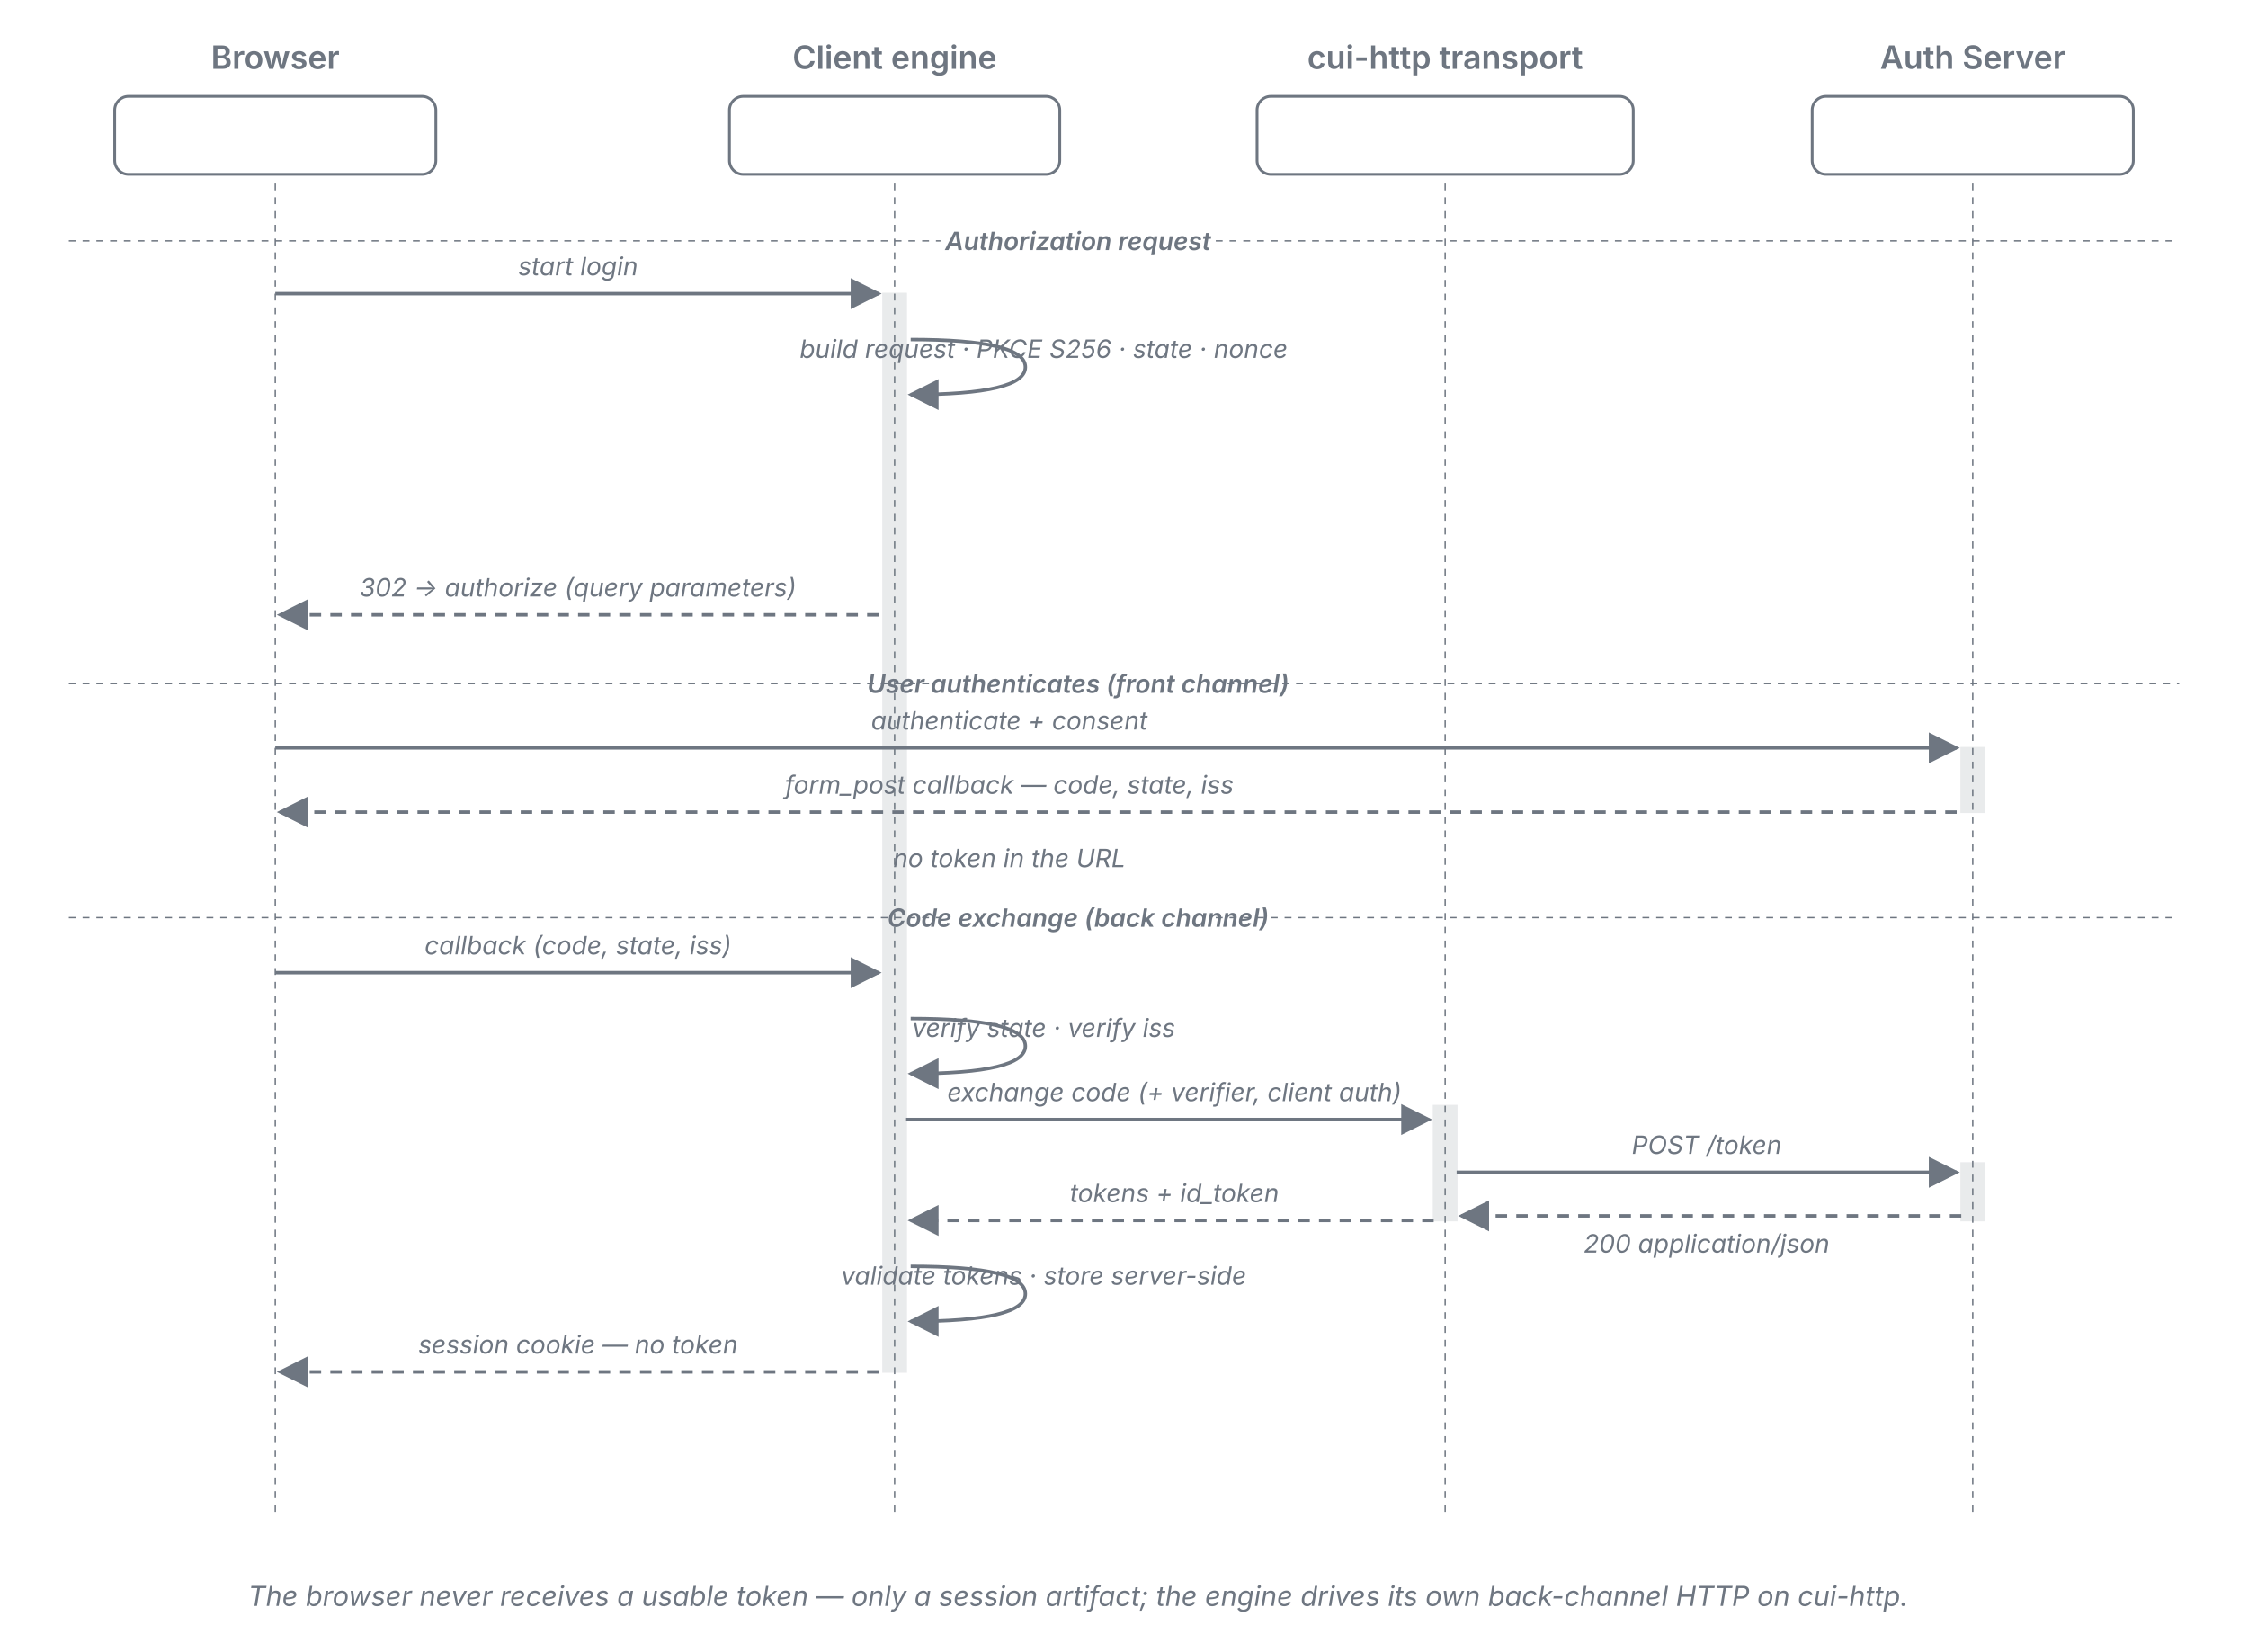
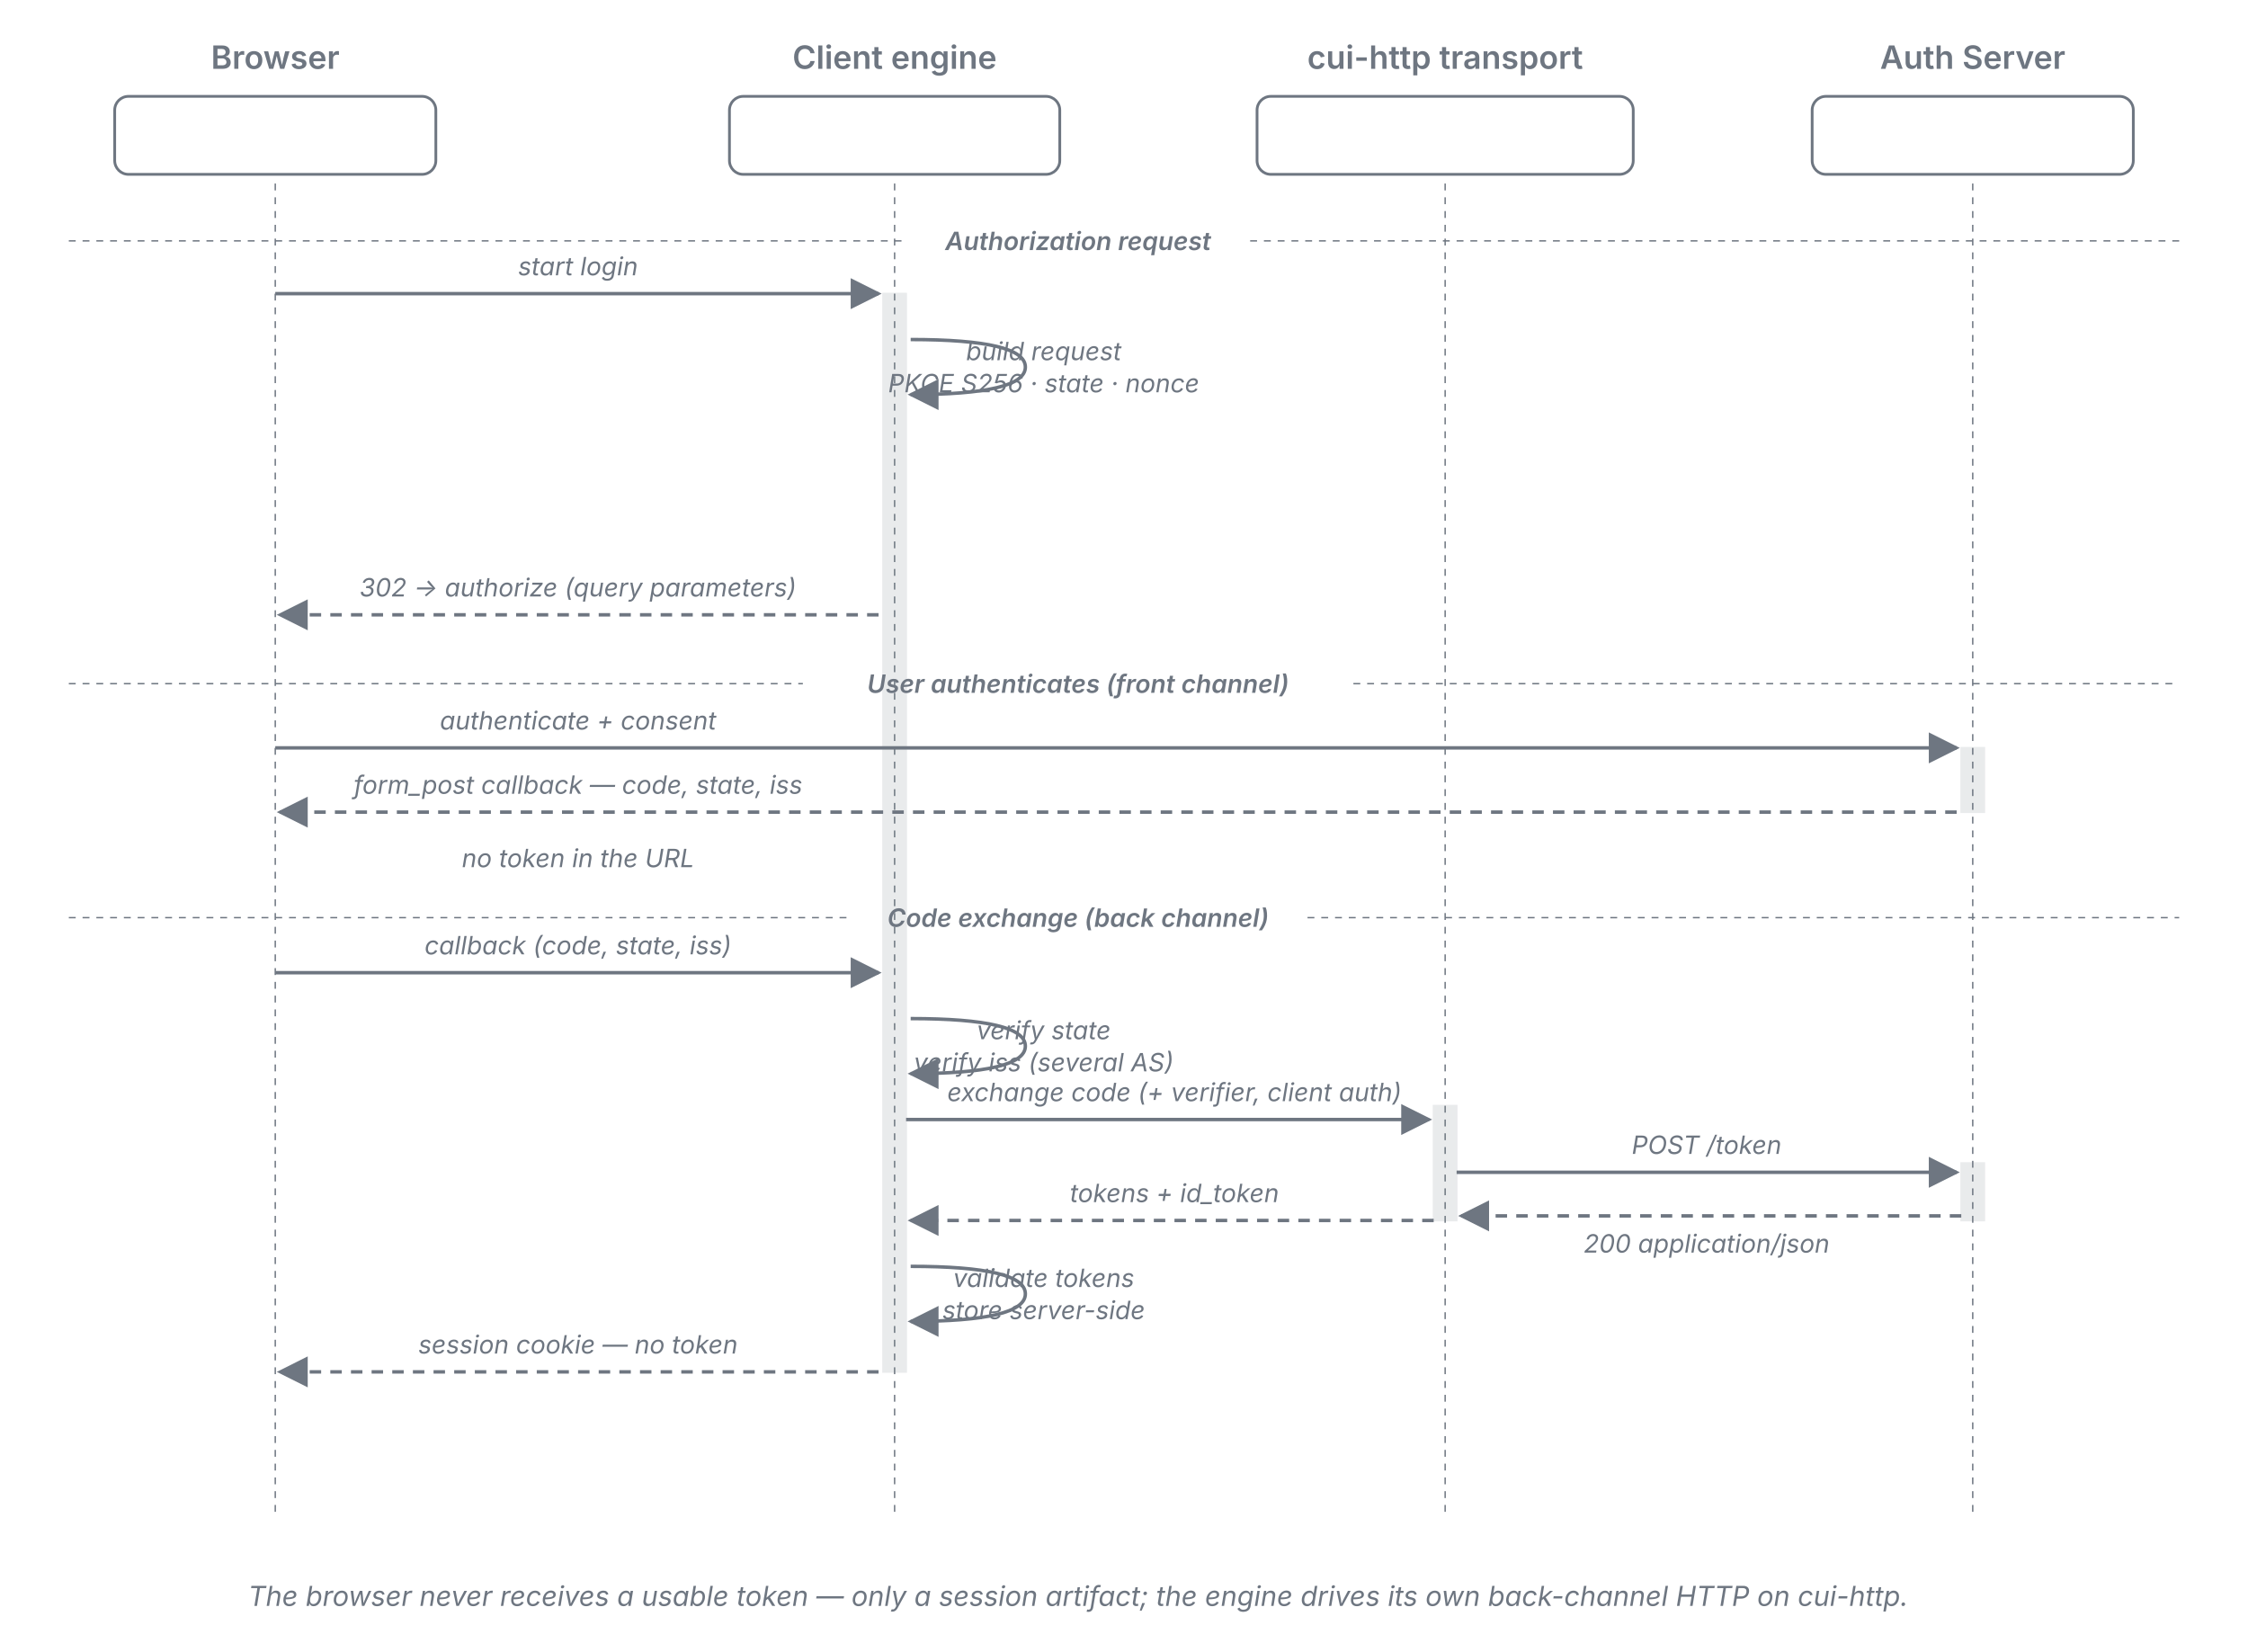
<svg xmlns="http://www.w3.org/2000/svg" viewBox="0 0 980 720" role="img" aria-labelledby="title desc" font-family="ui-sans-serif, -apple-system, system-ui, 'Segoe UI', sans-serif">
  <defs>
    <marker id="arrow" viewBox="0 0 10 10" refX="9" refY="5" markerWidth="9" markerHeight="9" orient="auto">
      <path d="M0,0 L10,5 L0,10 z" class="arrow-fill" />
    </marker>
    <style>
      .col-header   { font-size: 14px; font-weight: 600; fill: #6e7681; text-anchor: middle; }
      .stroke       { stroke: #6e7681; stroke-width: 1.2; fill: none; }
      .sep          { stroke: #6e7681; stroke-width: 0.6; stroke-dasharray: 3 3; }
      .arrow        { stroke: #6e7681; stroke-width: 1.5; fill: none; }
      .arrow-return { stroke: #6e7681; stroke-width: 1.5; fill: none; stroke-dasharray: 5 4; }
      .arrow-fill   { fill: #6e7681; }
      .arrow-lbl    { font-size: 11px; fill: #6e7681; text-anchor: middle; font-style: italic; }
      .activation   { stroke: #6e7681; stroke-width: 0.8; fill: #6e7681; opacity: 0.15; }
      .col-sub      { font-size: 11px; fill: #6e7681; text-anchor: middle; font-style: italic; }
      .phase-lbl    { font-size: 11px; fill: #6e7681; text-anchor: middle; font-style: italic; font-weight: 600; }
      .caption      { font-size: 12px; fill: #6e7681; text-anchor: middle; font-style: italic; }
    </style>
  </defs>
  <text x="120" y="30" class="col-header">Browser</text>
  <rect class="stroke" x="50" y="42" width="140" height="34" rx="6" ry="6" />
  <line class="sep" x1="120" y1="80" x2="120" y2="662" />
  <text x="390" y="30" class="col-header">Client engine</text>
  <rect class="stroke" x="318" y="42" width="144" height="34" rx="6" ry="6" />
  <line class="sep" x1="390" y1="80" x2="390" y2="662" />
  <text x="630" y="30" class="col-header">cui-http transport</text>
  <rect class="stroke" x="548" y="42" width="164" height="34" rx="6" ry="6" />
  <line class="sep" x1="630" y1="80" x2="630" y2="662" />
  <text x="860" y="30" class="col-header">Auth Server</text>
  <rect class="stroke" x="790" y="42" width="140" height="34" rx="6" ry="6" />
  <line class="sep" x1="860" y1="80" x2="860" y2="662" />
  <rect class="activation" x="385" y="128" width="10" height="470" />
  <rect class="activation" x="855" y="326" width="10" height="28" />
  <rect class="activation" x="625" y="482" width="10" height="50" />
  <rect class="activation" x="855" y="507" width="10" height="25" />
-   <line class="sep" x1="30" y1="105" x2="410" y2="105" />
-   <line class="sep" x1="530" y1="105" x2="950" y2="105" />
+   <line class="sep" x1="30" y1="105" x2="395" y2="105" />
+   <line class="sep" x1="545" y1="105" x2="950" y2="105" />
  <text x="470" y="109" class="phase-lbl">Authorization request</text>
  <line class="arrow" x1="120" y1="128" x2="383" y2="128" marker-end="url(#arrow)" />
  <text x="252" y="120" class="arrow-lbl">start login</text>
  <path class="arrow" d="M 397 148 Q 447 148 447 160 Q 447 172 397 172" marker-end="url(#arrow)" />
-   <text x="455" y="156" class="arrow-lbl" text-anchor="start">build request · PKCE S256 · state · nonce</text>
+   <text x="455" y="157" class="arrow-lbl" text-anchor="start">build request</text>
+   <text x="455" y="171" class="arrow-lbl" text-anchor="start">PKCE S256 · state · nonce</text>
  <line class="arrow-return" x1="383" y1="268" x2="122" y2="268" marker-end="url(#arrow)" />
  <text x="252" y="260" class="arrow-lbl">302 → authorize (query parameters)</text>
-   <line class="sep" x1="30" y1="298" x2="405" y2="298" />
-   <line class="sep" x1="535" y1="298" x2="950" y2="298" />
+   <line class="sep" x1="30" y1="298" x2="350" y2="298" />
+   <line class="sep" x1="590" y1="298" x2="950" y2="298" />
  <text x="470" y="302" class="phase-lbl">User authenticates (front channel)</text>
  <line class="arrow" x1="120" y1="326" x2="853" y2="326" marker-end="url(#arrow)" />
-   <text x="440" y="318" class="arrow-lbl">authenticate + consent</text>
+   <text x="252" y="318" class="arrow-lbl">authenticate + consent</text>
  <line class="arrow-return" x1="853" y1="354" x2="122" y2="354" marker-end="url(#arrow)" />
-   <text x="440" y="346" class="arrow-lbl">form_post callback — code, state, iss</text>
-   <text x="440" y="378" class="col-sub">no token in the URL</text>
-   <line class="sep" x1="30" y1="400" x2="410" y2="400" />
-   <line class="sep" x1="530" y1="400" x2="950" y2="400" />
+   <text x="252" y="346" class="arrow-lbl">form_post callback — code, state, iss</text>
+   <text x="252" y="378" class="col-sub">no token in the URL</text>
+   <line class="sep" x1="30" y1="400" x2="370" y2="400" />
+   <line class="sep" x1="570" y1="400" x2="950" y2="400" />
  <text x="470" y="404" class="phase-lbl">Code exchange (back channel)</text>
  <line class="arrow" x1="120" y1="424" x2="383" y2="424" marker-end="url(#arrow)" />
  <text x="252" y="416" class="arrow-lbl">callback (code, state, iss)</text>
  <path class="arrow" d="M 397 444 Q 447 444 447 456 Q 447 468 397 468" marker-end="url(#arrow)" />
-   <text x="455" y="452" class="arrow-lbl" text-anchor="start">verify state · verify iss</text>
+   <text x="455" y="453" class="arrow-lbl" text-anchor="start">verify state</text>
+   <text x="455" y="467" class="arrow-lbl" text-anchor="start">verify iss (several AS)</text>
  <line class="arrow" x1="395" y1="488" x2="623" y2="488" marker-end="url(#arrow)" />
  <text x="512" y="480" class="arrow-lbl">exchange code (+ verifier, client auth)</text>
  <line class="arrow" x1="635" y1="511" x2="853" y2="511" marker-end="url(#arrow)" />
  <text x="744" y="503" class="arrow-lbl">POST /token</text>
  <line class="arrow-return" x1="855" y1="530" x2="637" y2="530" marker-end="url(#arrow)" />
  <text x="744" y="546" class="arrow-lbl">200 application/json</text>
  <line class="arrow-return" x1="625" y1="532" x2="397" y2="532" marker-end="url(#arrow)" />
  <text x="512" y="524" class="arrow-lbl">tokens + id_token</text>
  <path class="arrow" d="M 397 552 Q 447 552 447 564 Q 447 576 397 576" marker-end="url(#arrow)" />
-   <text x="455" y="560" class="arrow-lbl" text-anchor="start">validate tokens · store server-side</text>
+   <text x="455" y="561" class="arrow-lbl" text-anchor="start">validate tokens</text>
+   <text x="455" y="575" class="arrow-lbl" text-anchor="start">store server-side</text>
  <line class="arrow-return" x1="383" y1="598" x2="122" y2="598" marker-end="url(#arrow)" />
  <text x="252" y="590" class="arrow-lbl">session cookie — no token</text>
  <text x="470" y="700" class="caption">The browser never receives a usable token — only a session artifact; the engine drives its own back-channel HTTP on cui-http.</text>
</svg>
